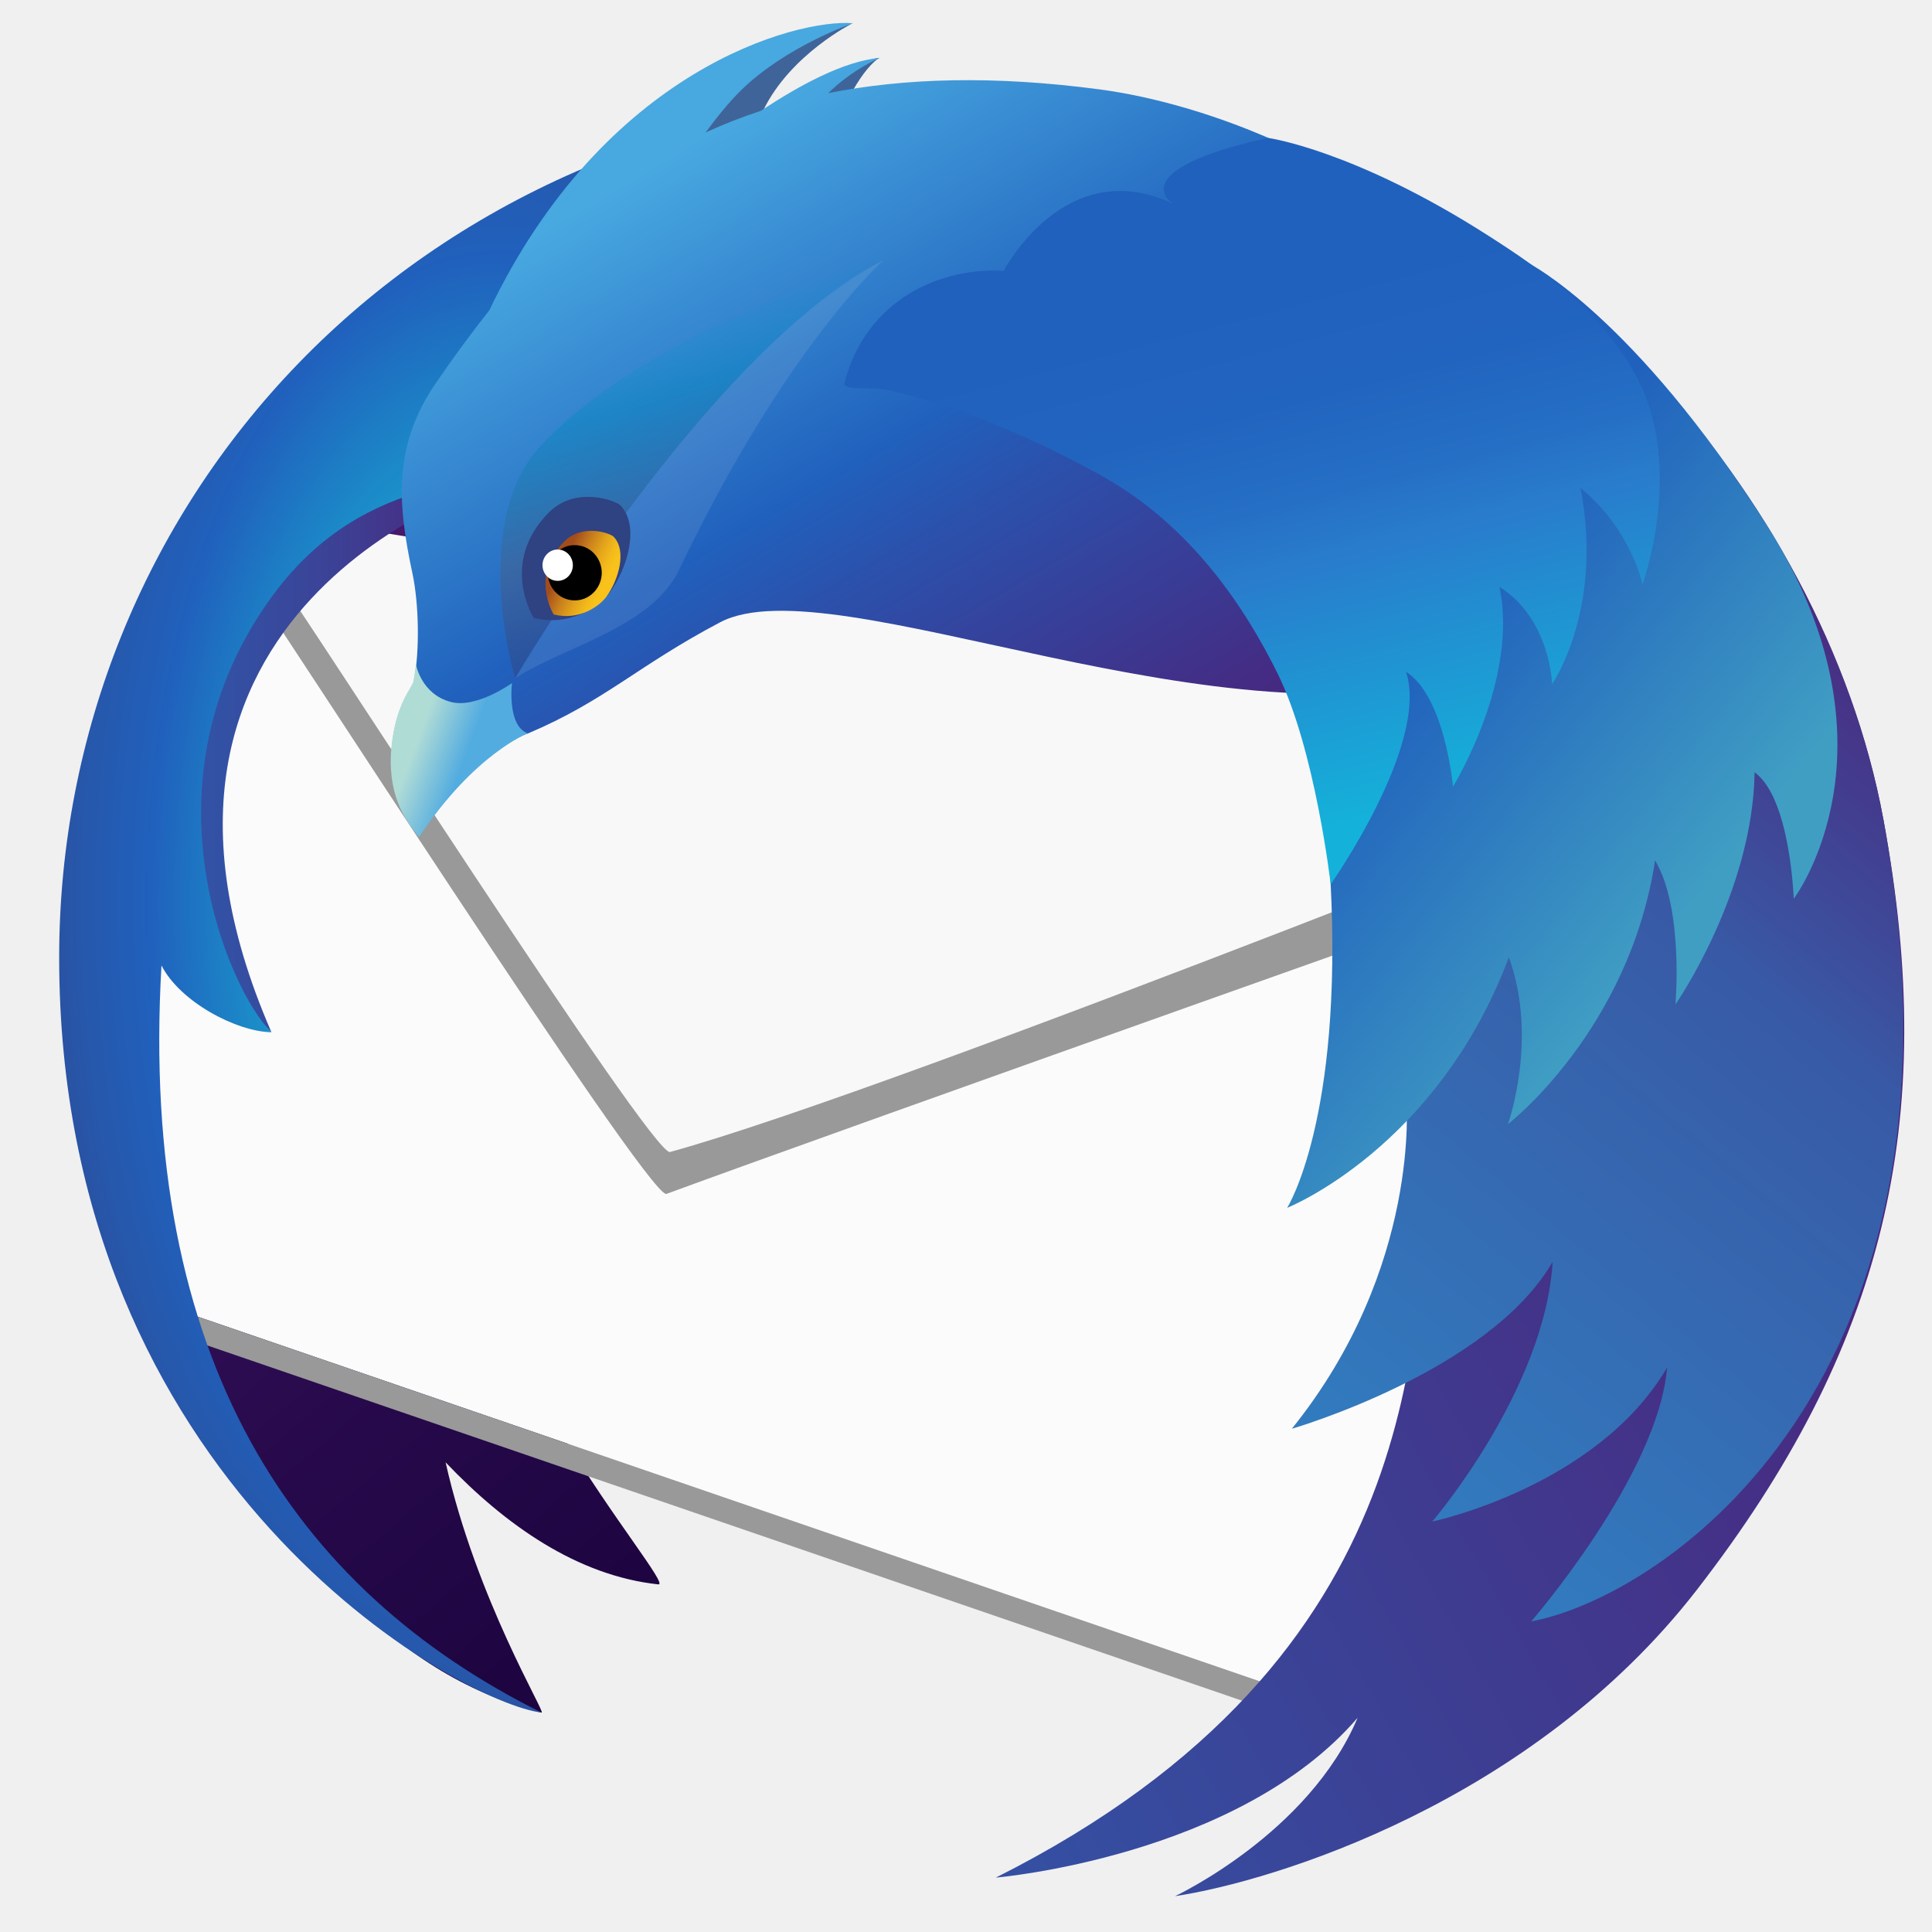
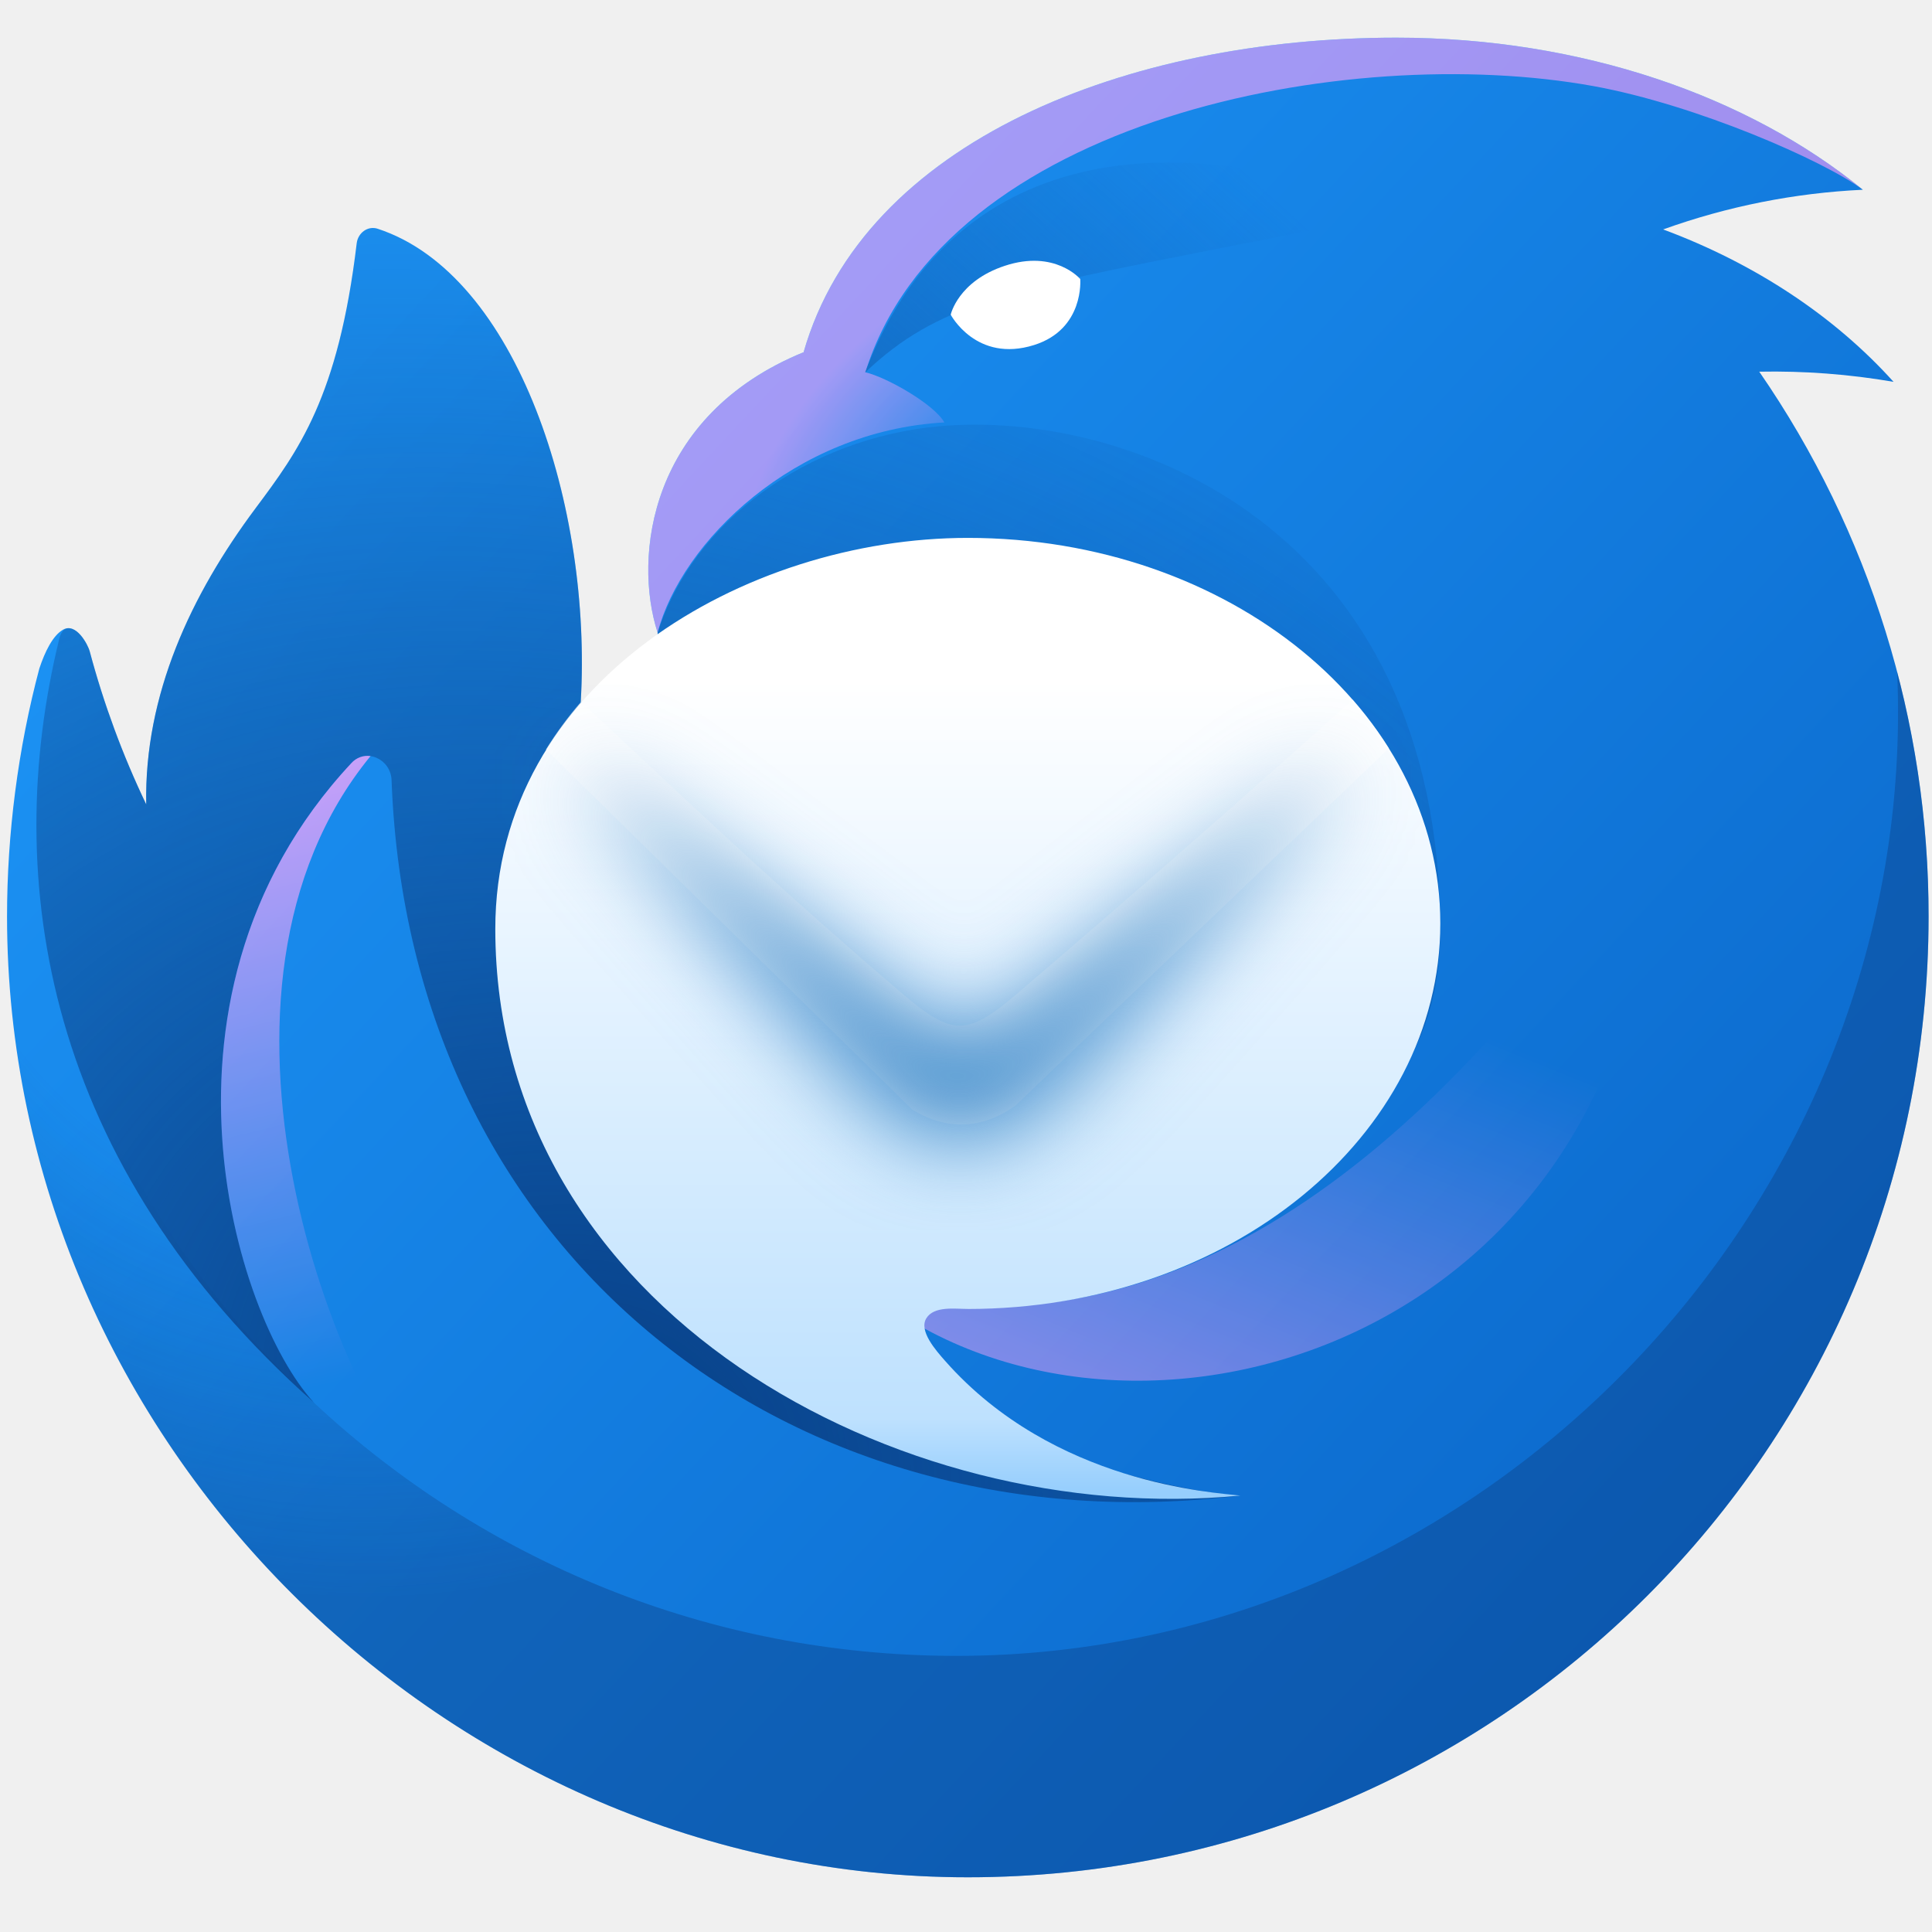
<svg xmlns="http://www.w3.org/2000/svg" xml:space="preserve" viewBox="0 0 24 24">
  <defs>
-     <linearGradient id="a" x1="93.545" x2="18.602" y1="104.292" y2="21.722" gradientTransform="scale(1.04966 .9527)" gradientUnits="userSpaceOnUse">
-       <stop offset="0%" stop-color="#130036" />
-       <stop offset="22.97%" stop-color="#18023B" />
-       <stop offset="51.22%" stop-color="#26094A" />
-       <stop offset="82.11%" stop-color="#3D1563" />
-       <stop offset="100%" stop-color="#4E1D75" />
+     <linearGradient id="a" x1="146.185" x2="639.585" y1="155.649" y2="615.869" gradientUnits="userSpaceOnUse">
+       <stop stop-color="#1B91F3" />
+       <stop offset="1" stop-color="#0B68CB" />
    </linearGradient>
-     <linearGradient id="b" x1="6.166" x2="34.739" y1="38.339" y2="38.339" gradientTransform="scale(.81742 1.22336)" gradientUnits="userSpaceOnUse">
-       <stop offset="0%" stop-color="#3156A8" />
-       <stop offset="24.74%" stop-color="#3351A4" />
-       <stop offset="53.65%" stop-color="#3B4397" />
-       <stop offset="84.53%" stop-color="#472C82" />
-       <stop offset="100%" stop-color="#4E1D75" />
+     <linearGradient id="d" x1="283.475" x2="461.015" y1="273.458" y2="75.818" gradientUnits="userSpaceOnUse">
+       <stop stop-color="#0F5DB0" />
+       <stop offset="1" stop-color="#0F5DB0" stop-opacity="0" />
    </linearGradient>
-     <linearGradient id="d" x1="27.301" x2="69.007" y1="13.621" y2="65.202" gradientTransform="scale(1.19278 .83838)" gradientUnits="userSpaceOnUse">
-       <stop offset="2.02%" stop-color="#48A8E0" />
-       <stop offset="38.83%" stop-color="#2061BD" />
-       <stop offset="49.68%" stop-color="#2B51AC" />
-       <stop offset="78.92%" stop-color="#442C84" />
-       <stop offset="94.09%" stop-color="#4E1D75" />
+     <linearGradient id="f" x1="594.625" x2="512.075" y1="416.559" y2="619.249" gradientUnits="userSpaceOnUse">
+       <stop stop-color="#E247C4" stop-opacity="0" />
+       <stop offset="1" stop-color="#E247C4" stop-opacity=".64" />
    </linearGradient>
-     <linearGradient id="e" x1="12.234" x2="135.439" y1="131.417" y2="16.994" gradientTransform="scale(.79148 1.26346)" gradientUnits="userSpaceOnUse">
-       <stop offset="37.87%" stop-color="#3156A8" />
-       <stop offset="100%" stop-color="#4E1D75" />
+     <linearGradient id="g" x1="82.716" x2="155.445" y1="234.79" y2="527.51" gradientUnits="userSpaceOnUse">
+       <stop offset=".1" stop-color="#EF3ACC" />
+       <stop offset="1" stop-color="#EF3ACC" stop-opacity="0" />
    </linearGradient>
-     <linearGradient id="f" x1="55.196" x2="117.711" y1="118.271" y2="13.812" gradientTransform="scale(.86253 1.15939)" gradientUnits="userSpaceOnUse">
-       <stop offset="0%" stop-color="#29ABE2" />
-       <stop offset="77.33%" stop-color="#385AA6" />
-       <stop offset="85.75%" stop-color="#414293" />
-       <stop offset="100%" stop-color="#4E1D75" />
+     <linearGradient id="h" x1="374.705" x2="374.705" y1="273.95" y2="569.949" gradientUnits="userSpaceOnUse">
+       <stop stop-color="#fff" />
+       <stop offset=".91" stop-color="#BEE1FE" />
+       <stop offset="1" stop-color="#96CEFD" />
    </linearGradient>
-     <linearGradient id="g" x1="26.261" x2="29.51" y1="40.964" y2="42.493" gradientTransform="scale(.9045 1.10559)" gradientUnits="userSpaceOnUse">
-       <stop offset="0%" stop-color="#B0DCD6" />
-       <stop offset="100%" stop-color="#53ACE0" />
-     </linearGradient>
-     <linearGradient id="h" x1="40.854" x2="45.837" y1="18.208" y2="37.132" gradientTransform="scale(.97306 1.02768)" gradientUnits="userSpaceOnUse">
-       <stop offset=".74%" stop-color="#1398D1" stop-opacity="0" />
-       <stop offset="24.82%" stop-color="#1187C2" stop-opacity=".62" />
-       <stop offset="64.22%" stop-color="#3F6499" stop-opacity=".71" />
-       <stop offset="100%" stop-color="#2F4282" stop-opacity=".5" />
-     </linearGradient>
-     <linearGradient id="i" x1="37.583" x2="34.781" y1="34.329" y2="32.799" gradientTransform="scale(.95318 1.04911)" gradientUnits="userSpaceOnUse">
-       <stop offset="0%" stop-color="#F9C21B" />
-       <stop offset="14.79%" stop-color="#F3BA1B" />
-       <stop offset="37.87%" stop-color="#E3A41B" />
-       <stop offset="66.34%" stop-color="#C9801C" />
-       <stop offset="98.84%" stop-color="#A44E1C" />
-       <stop offset="100%" stop-color="#A34C1C" />
-     </linearGradient>
-     <linearGradient id="j" x1="130.82" x2="107.486" y1="49.677" y2="18.142" gradientTransform="scale(.7757 1.28917)" gradientUnits="userSpaceOnUse">
-       <stop offset="0%" stop-color="#409EC3" />
-       <stop offset="62%" stop-color="#2061BD" />
-     </linearGradient>
-     <linearGradient id="k" x1="81.894" x2="69.684" y1="53.868" y2="11.475" gradientTransform="scale(1.06215 .94149)" gradientUnits="userSpaceOnUse">
-       <stop offset="0%" stop-color="#14B2DA" />
-       <stop offset="40.28%" stop-color="#297CCC" />
-       <stop offset="50.77%" stop-color="#256FC5" />
-       <stop offset="64.92%" stop-color="#2164BF" />
-       <stop offset="81.62%" stop-color="#2061BD" />
-       <stop offset="98.35%" stop-color="#2061BD" />
-     </linearGradient>
-     <radialGradient id="c" cx="38.773" cy="42.032" r="55.952" fx="38.773" fy="42.032" gradientTransform="scale(.74974 1.3338)" gradientUnits="userSpaceOnUse">
-       <stop offset="16.54%" stop-color="#14CDDA" />
-       <stop offset="54.78%" stop-color="#2061BD" />
-       <stop offset="65.46%" stop-color="#2658AC" />
-       <stop offset="86.4%" stop-color="#373F81" />
-       <stop offset="100%" stop-color="#432D62" />
+     <radialGradient id="b" cx="0" cy="0" r="1" gradientTransform="matrix(117.9299 271.4495 -260.0389 112.9726 145.274 314)" gradientUnits="userSpaceOnUse">
+       <stop offset=".53" stop-color="#0B4186" stop-opacity="0" />
+       <stop offset="1" stop-color="#0B4186" stop-opacity=".45" />
    </radialGradient>
+     <radialGradient id="c" cx="0" cy="0" r="1" gradientTransform="matrix(-38.95041 -49.85964 82.50652 -64.4542 383.705 192.449)" gradientUnits="userSpaceOnUse">
+       <stop stop-color="#EF3ACC" stop-opacity="0" />
+       <stop offset="1" stop-color="#EF3ACC" stop-opacity=".64" />
+     </radialGradient>
+     <radialGradient id="e" cx="0" cy="0" r="1" gradientTransform="matrix(200.5003 -415.9102 513.7714 247.6768 242.704 551.15)" gradientUnits="userSpaceOnUse">
+       <stop offset=".02" stop-color="#094188" />
+       <stop offset=".97" stop-color="#0B4186" stop-opacity="0" />
+     </radialGradient>
+     <filter id="i" width="341.88" height="198.416" x="201.475" y="276.158" color-interpolation-filters="sRGB" filterUnits="userSpaceOnUse">
+       <feFlood flood-opacity="0" result="BackgroundImageFix" />
+       <feBlend in="SourceGraphic" in2="BackgroundImageFix" result="shape" />
+       <feGaussianBlur result="effect1_foregroundBlur_106_1002" stdDeviation="16" />
+     </filter>
  </defs>
-   <g fill="none" fill-rule="evenodd" transform="matrix(.1886 0 0 .19475 .735 .285)">
-     <path fill="url(#a)" d="M92.952 17.465c-7.136-4.66-16.262-6.17-21.299-6.697-5.39-.563-10.072-.464-14.19.14-.349-.004-.695-.017-1.046-.017-.268 0-.532.011-.801.014.11-.135.187-.219.187-.219s-.216.034-.641.227a76.476 76.476 0 0 0-3.979.158c1.826-2.002 3.322-3.051 3.322-3.051s-1.775.26-5.015 3.196c-1.54.142-3.062.33-4.556.564C48.34 7.173 51.9 5.233 51.9 5.233s-4.316-.879-11.075 5.913a30.15 30.15 0 0 0-1.598 1.758c-19.7 4.766-33.8 17.488-33.8 32.438 0 2.931-.9 6.156.071 9.376-.387 5.144.438 19.18.438 19.18s5.333 28.861 25.84 33.88c.326.077-4.285-7.195-6.324-15.966 3.97 4.039 8.703 7.234 14.014 7.787.652.068-3.034-4.252-6.262-9.465l46.601 15.701c24.373-10.469 21.536-9.525 26.769-15.194 11.529-12.48 13.142-19.56 10.238-40.468-1.964-14.112-12.38-28.09-23.86-32.708Z" />
-     <path fill="#fbfbfb" d="M11.165 30.645 4.206 70.212l3.858 11.956 77.025 25.609L99.374 47.04z" />
-     <path fill="#999" d="M11.381 31.991c.386.832.273 1.028.032 1.028-.108 0-.242-.04-.368-.08-.125-.039-.243-.08-.319-.08-.212 0-.092.316 1.114 1.831 1.707 2.168 26.77 40.004 28.14 40.004a.05.05 0 0 0 .019-.003c11.667-4.157 61.288-21.189 61.288-21.189l-5.078-7.395-84.828-14.116" />
-     <path fill="#f8f8f8" d="M12.109 31.062s.374 1.935 2.107 4.076c1.722 2.161 24.856 37.189 26.017 36.88 15.154-4.023 70.136-25.429 70.136-25.429Z" />
-     <path fill="#999" d="m82.338 106.865-73.2-24.339.258 1.711 73.757 24.523z" />
-     <path fill="url(#b)" d="M28.396 29.425s-26.634 7.8-14.413 34.955c0 0-5.603-5.131-8.94-11.691-.15-.293 5.562-20.584 5.562-20.584Z" />
-     <path fill="url(#c)" d="M13.983 64.38c-2.315-.04-6.037-1.95-7.244-4.264-1.509 25.145 8.75 39.83 25.038 47.661C26.454 107.167 0 93.207 0 59.613 0 31.048 22.667 5.515 58.138 4.346c.217 1.601-17.586 5.617-18.155 7.505-.884 2.939-2.916 6.138-4.629 8.703-2.322 3.474 3.227 6.445-.85 7.382-6.136 1.408-14.32.628-20.354 8.473-9.072 11.792-3.019 25.283-.167 27.971z" />
-     <path fill="url(#prefix__linearGradient21707)" d="M45.77.621C22.798-1.142 10.975 8.051 3.385 18.74.621 22.63.923 26.203 1.875 30.519c.409 1.842.822 2.725.325 4.603-.275 1.037-.23 2.004-.57 2.616-.472.845-1.074 1.768-1.275 3.285-.503 3.789.838 4.995 1.677 6.27 1.194-1.186 3.526-3.976 7.73-5.642 4.205-1.667 6.972-4.172 12.242-6.86 7.2-3.673 15.64 1.899 31.642-3.345 4.924-1.614 16.24-18.377 18.927-19.021C65.092 4.152 52.365 1.127 45.77.62Z" transform="translate(21.671 4.644)" />
-     <path fill="#3f6499" d="M52.265.015s-4.102 1.982-5.888 5.561c4.125-2.078 6.519-3.215 7.65-3.35 0 0-1.084.525-2.429 3.38 2.377-.76 3.195-1.24 3.848-1.248 0 0-.19.3-.363 3.15-3.65-1.182-10.675.195-14.412 2.536C39.404 3.286 52.265.015 52.265.015Z" />
-     <path fill="url(#d)" d="M68.589 4.247c-7.042-.913-12.928-.733-17.933.231 1.574-1.508 3.395-2.251 3.395-2.251-2.36.208-5.305 1.749-7.833 3.38a35.378 35.378 0 0 0-3.636 1.377c.703-.928 1.522-1.92 2.322-2.68C47.876 1.478 52.29.015 52.29.015c-3.766-.276-16.371 2.95-23.956 18.313a82.937 82.937 0 0 0-3.509 4.625c-2.853 4.018-2.54 7.706-1.556 12.162.42 1.903.497 4.941.083 6.904-.083.393-1.163 1.409-1.44 4.147-.296 2.905.74 4.333 1.763 5.513 3.632-5.311 7.215-6.364 7.215-6.364 5.084-2.083 7.2-4.307 12.641-7.083 7.435-3.793 33.434 8.587 49.955 3.173 5.084-1.665-1.957-23.306.818-23.97C86.578 8.894 75.36 5.125 68.59 4.247Z" />
-     <path fill="url(#e)" d="M120.159 50.828c-4.073-21.276-23.668-40.633-39.425-41.706-6.994-.476-4.846 3.11-9.222 4.475-18.858 5.885-19.146 9.32-19.146 9.32 39.984 1.88 40.59 41.368 29.882 51.359 3.013-.703 6.28-4.387 9.281-10.17-.36 2.426-.67 5.403-1.12 8.724-1.37 10.134.406 31.305-28.716 45.472 0 0 15.93-1.302 23.83-10.194-3.213 7.387-12.027 11.378-12.027 11.378 6.487-.95 23.527-5.978 34.382-19.552 12.285-15.366 15.98-29.781 12.281-49.106z" />
-     <path fill="url(#f)" d="M81.193 89.67s12.99-3.63 17.175-10.645c-.508 8.178-7.926 16.565-7.926 16.565s10.845-2.195 15.469-9.826c-.602 6.887-8.952 16.194-8.952 16.194 8.536-1.532 29.984-15.08 23.2-51.13C116.15 29.537 96.49 10.193 80.731 9.12c-6.993-.476-4.846 3.11-9.222 4.475-18.856 5.886-19.144 9.321-19.144 9.321 39.984 1.88 50.61 22.806 29.882 50.8 3.013-.703 4.222-2.36 6.485-5.069 0 0 1.026 10.718-7.54 21.023z" />
-     <path fill="url(#g)" d="M29.826 42.107s-2.322 1.625-4.004 1.21c-1.99-.488-2.327-2.416-2.327-2.416-.044.394-.095.776-.168 1.118-.083.393-1.163 1.409-1.44 4.147-.296 2.905.795 4.589 1.817 5.769 3.633-5.311 7.161-6.62 7.161-6.62-1.383-.483-1.04-3.208-1.04-3.208z" />
-     <g opacity=".6">
-       <path fill="url(#prefix__linearGradient21711)" d="M.745.557c.544-.14 2.767.1 4.225.755 1.458.654 3.972 1.81 1.96 2.313-2.01.503-3.168-.302-4.173-1.156C1.75 1.615-.613.909.745.557Z" opacity=".2" transform="translate(79.719 8.514)" />
+   <g fill="none">
+     <path fill="url(#a)" d="M314.805 154.949h.06c22.04-77.05 118.08-114.66 215.95-114.66 67.63 0 128.341 21.41 169.961 55.4a249.758 249.758 0 0 0-72.76 14.46c33.63 12.5 62.519 31.73 83.929 55.52a258.723 258.723 0 0 0-48.919-3.7 348.383 348.383 0 0 1 61.68 198.48c0 193.3-156.701 350-350.001 350-190.32 0-350-159.35-350-350 0-30.11 4-61.2 11.77-90.36 2.04-6.12 4.88-11.99 8.65-14.14 4.72-2.69 9.02 5.33 9.71 7.94a320.6 320.6 0 0 0 20.57 55.72c-.75-39.96 16.32-76.36 39.8-107.84 15.66-20.99 30.18-40.44 36.88-96.57.45-3.77 4.02-6.48 7.63-5.3 50.96 16.68 78.2 101.54 73.97 172.5 28.15 4.03 28.02-25.38 28.02-25.38-9-27.66-3-79.07 53-102.07z" transform="translate(-.755 -.906) scale(.0341)" />
+     <path fill="url(#b)" d="M713.254 271.32c8.51 192.5-149.74 358.47-342.71 358.47-180.65 0-328.68-139.63-342.07-316.85a369.383 369.383 0 0 0-3.76 50.1c1.37 189.62 160.66 347.41 350 347.41 193.3 0 350-156.7 350-350 0-30.8-3.99-60.67-11.46-89.13z" opacity=".9" transform="translate(-.755 -.906) scale(.0341)" />
+     <path fill="url(#c)" d="M366.175 180.459c-3.77-6.67-21.18-16.54-28.79-18.26 28.8-92.25 175.521-120.57 265.321-104.25 37.37 6.8 83.91 27.16 98.07 37.74-41.62-33.99-102.341-55.4-169.961-55.4-97.87 0-193.91 37.61-215.95 114.66h-.16c-56 23-62 74.43-53 102.08 8.64-32.99 49.75-73.53 104.47-76.57z" style="mix-blend-mode:screen" transform="translate(-.755 -.906) scale(.0341)" />
+     <path fill="url(#d)" d="M467.885 116.748c-78.62 15.47-104.31 20.53-130.62 45.54 29.55-78.23 104.98-94.09 194.86-58.43a6378.554 6378.554 0 0 1-64.24 12.9z" transform="translate(-.755 -.906) scale(.0341)" />
+     <path fill="url(#e)" d="M43.705 259.38c-21.48 87.94-4.88 191.3 92.699 278.04-29.05-31.77-64.52-149.07 13.75-232.87 5.27-5.65 14.34-1.5 14.63 6.22 6.45 174.16 146.98 280.53 309 260.64-50.2-2.82-216.22-60.97-92.72-83.97 64.55-12.03 165.76-30.88 165.76-121.7 0-147.22-113.83-190.26-182.86-183.86-47.24 4.38-89.29 34.36-102.23 75.13 4.97 16.07-14.84 27.32-28.05 25.43 4.24-70.95-23-155.86-73.97-172.54-3.6-1.18-7.18 1.53-7.63 5.3-6.7 56.13-21.22 75.58-36.87 96.57-23.49 31.49-40.56 67.88-39.81 107.84a320.632 320.632 0 0 1-20.57-55.72c-.57-2.16-3.7-8.19-7.48-8.47-2.05-.15-3.14 1.85-3.65 3.96z" transform="translate(-.755 -.906) scale(.0341)" />
+     <path fill="url(#f)" d="M337.695 496.349c95.04 77.17 286.17 19.31 286.17-168.32-77.16 116.96-175.44 197.64-286.16 168.32z" style="mix-blend-mode:screen" transform="translate(-.755 -.906) scale(.0341)" />
+     <path fill="url(#g)" d="M150.155 304.55a7.906 7.906 0 0 1 6.98-2.56c-70.06 85.45-13.549 235.52 25.231 272.39 2.17 6.14-36.791-25.79-42.161-33.26-29.5-25.03-71.78-149.06 9.95-236.57z" style="mix-blend-mode:screen" transform="translate(-.755 -.906) scale(.0341)" />
+     <path fill="url(#h)" d="M374.705 503.419c95.06 0 172.13-62.879 172.13-140.449 0-77.57-77.07-140.45-172.13-140.45-81.1 0-172.17 52.76-172.13 142.5.04 138.67 146.54 218.45 271.42 206.37-9.38-1.09-67.9-4.2-107.45-48.94-3.57-4.03-9.76-11.07-6.95-15.64 2.8-4.57 10.52-3.4 15.1-3.4z" transform="translate(-.755 -.906) scale(.0341)" />
+     <path fill="#fff" d="m17.253 9.295-4.64 4.44c-.41.292-.849.313-1.281.048L6.782 9.31a4.714 4.714 0 0 1 .436-.592l.477.446c1.195 1.12 2.161 2.025 3.523 3.187.615.525.805.514 1.408 0a227.635 227.635 0 0 0 4.178-3.659 4.726 4.726 0 0 1 .448.602z" opacity=".6" />
+     <g mask="url(#mask0_106_1002)" transform="translate(-.755 -.906) scale(.0341)">
+       <g filter="url(#i)">
+         <path fill="#458fcd" fill-rule="evenodd" d="M334.745 422.298c-25.35-26.38-101.27-114.03-101.27-114.03l5.87.26 118.86 88.77c8.9 6.47 21.6 6.4 30.42-.15l116.55-88.5 6.18-.49s-73.44 85.57-101.57 113.76c-28.13 28.19-49.69 26.76-75.04.38z" clip-rule="evenodd" />
+       </g>
    </g>
-     <path fill="url(#h)" d="M30.043 41.79S42.783 20.796 54.3 15.13c1.07-.538-15.946 4.523-22.794 12.081-4.07 4.492-1.916 13.288-1.463 14.579z" />
-     <path fill="#f2f2f2" d="m30.043 41.79.037-.023c3.294-2.035 8.94-3.207 10.76-6.897C47.844 20.664 54.3 15.13 54.3 15.13c-11.517 5.665-24.257 26.66-24.257 26.66Z" opacity=".1" />
-     <path fill="#2f4282" d="M31.255 37.95s-2.296-3.522 1.01-6.735c1.744-1.693 4.389-.752 4.694-.448 1.301 1.29.483 4.014-.688 5.555-.661.867-2.588 2.219-5.016 1.628z" />
-     <path fill="url(#i)" d="M32.57 37.731s-1.586-2.436.7-4.655c1.203-1.169 3.032-.519 3.244-.31.898.892.332 2.774-.476 3.838-.457.602-1.789 1.536-3.468 1.127z" />
-     <path fill="#000" d="M35.738 35.133a1.774 1.774 0 0 1-1.84 1.7 1.768 1.768 0 0 1-1.716-1.823 1.772 1.772 0 0 1 1.842-1.7 1.77 1.77 0 0 1 1.714 1.823z" />
-     <circle cx="32.835" cy="34.588" r="1" fill="#fff" />
-     <path fill="url(#j)" d="M112.447 31.991c-8.72-13.275-15.63-16.648-15.63-16.648s.318 9.67 5.16 14.334c.553.533-5.794-4.15-5.794-4.15s-1.358 4.467 1.753 9.602c-.903-1.2-1.502-1.655-1.502-1.655s-5.86 2.702-7.59 6.451c-.892-1.685-1.562-2.68-1.562-2.68s-4.054 8.09-3.544 17.468c.83 15.249-2.856 20.867-2.856 20.867s9.87-3.787 14.604-15.978c1.955 5.183-.06 10.639-.06 10.639s7.975-5.959 9.69-16.82c1.901 3.066 1.342 9.185 1.342 9.185s5.09-7.087 5.214-14.806c2.36 1.645 2.577 8.07 2.577 8.07s7.547-9.648-1.802-23.879z" />
-     <path fill="url(#k)" d="M103.971 22.715c-2.279-4.247-6.3-6.954-9.834-9.144-8.814-5.465-14.481-6.232-14.481-6.232s-8.133 1.512-6.737 3.775c.072.116.24.263.477.432-7.135-3.286-11.182 4.27-11.182 4.27-4.076-.248-9.04 1.76-10.488 7.135-.15.558 1.826.244 2.843.466 5.944 1.292 11.54 4.094 14.11 5.478 5.982 3.222 9.53 8.588 11.58 12.612 2.478 4.87 3.49 13.436 3.49 13.436s6.522-8.958 4.964-13.558c2.582 1.604 3.092 7.328 3.092 7.328s4.348-6.81 3.063-12.741c3.354 2.044 3.466 6.2 3.466 6.2s3.415-4.738 1.871-12.512c3.375 2.683 4.081 6.16 4.081 6.16s2.758-7.38-.315-13.105z" />
+     <path fill="#fff" d="M12.846 4.286c.628-.198.573-.82.573-.82s-.314-.37-.937-.164c-.582.192-.672.607-.672.607s.318.603 1.036.377z" />
  </g>
</svg>
